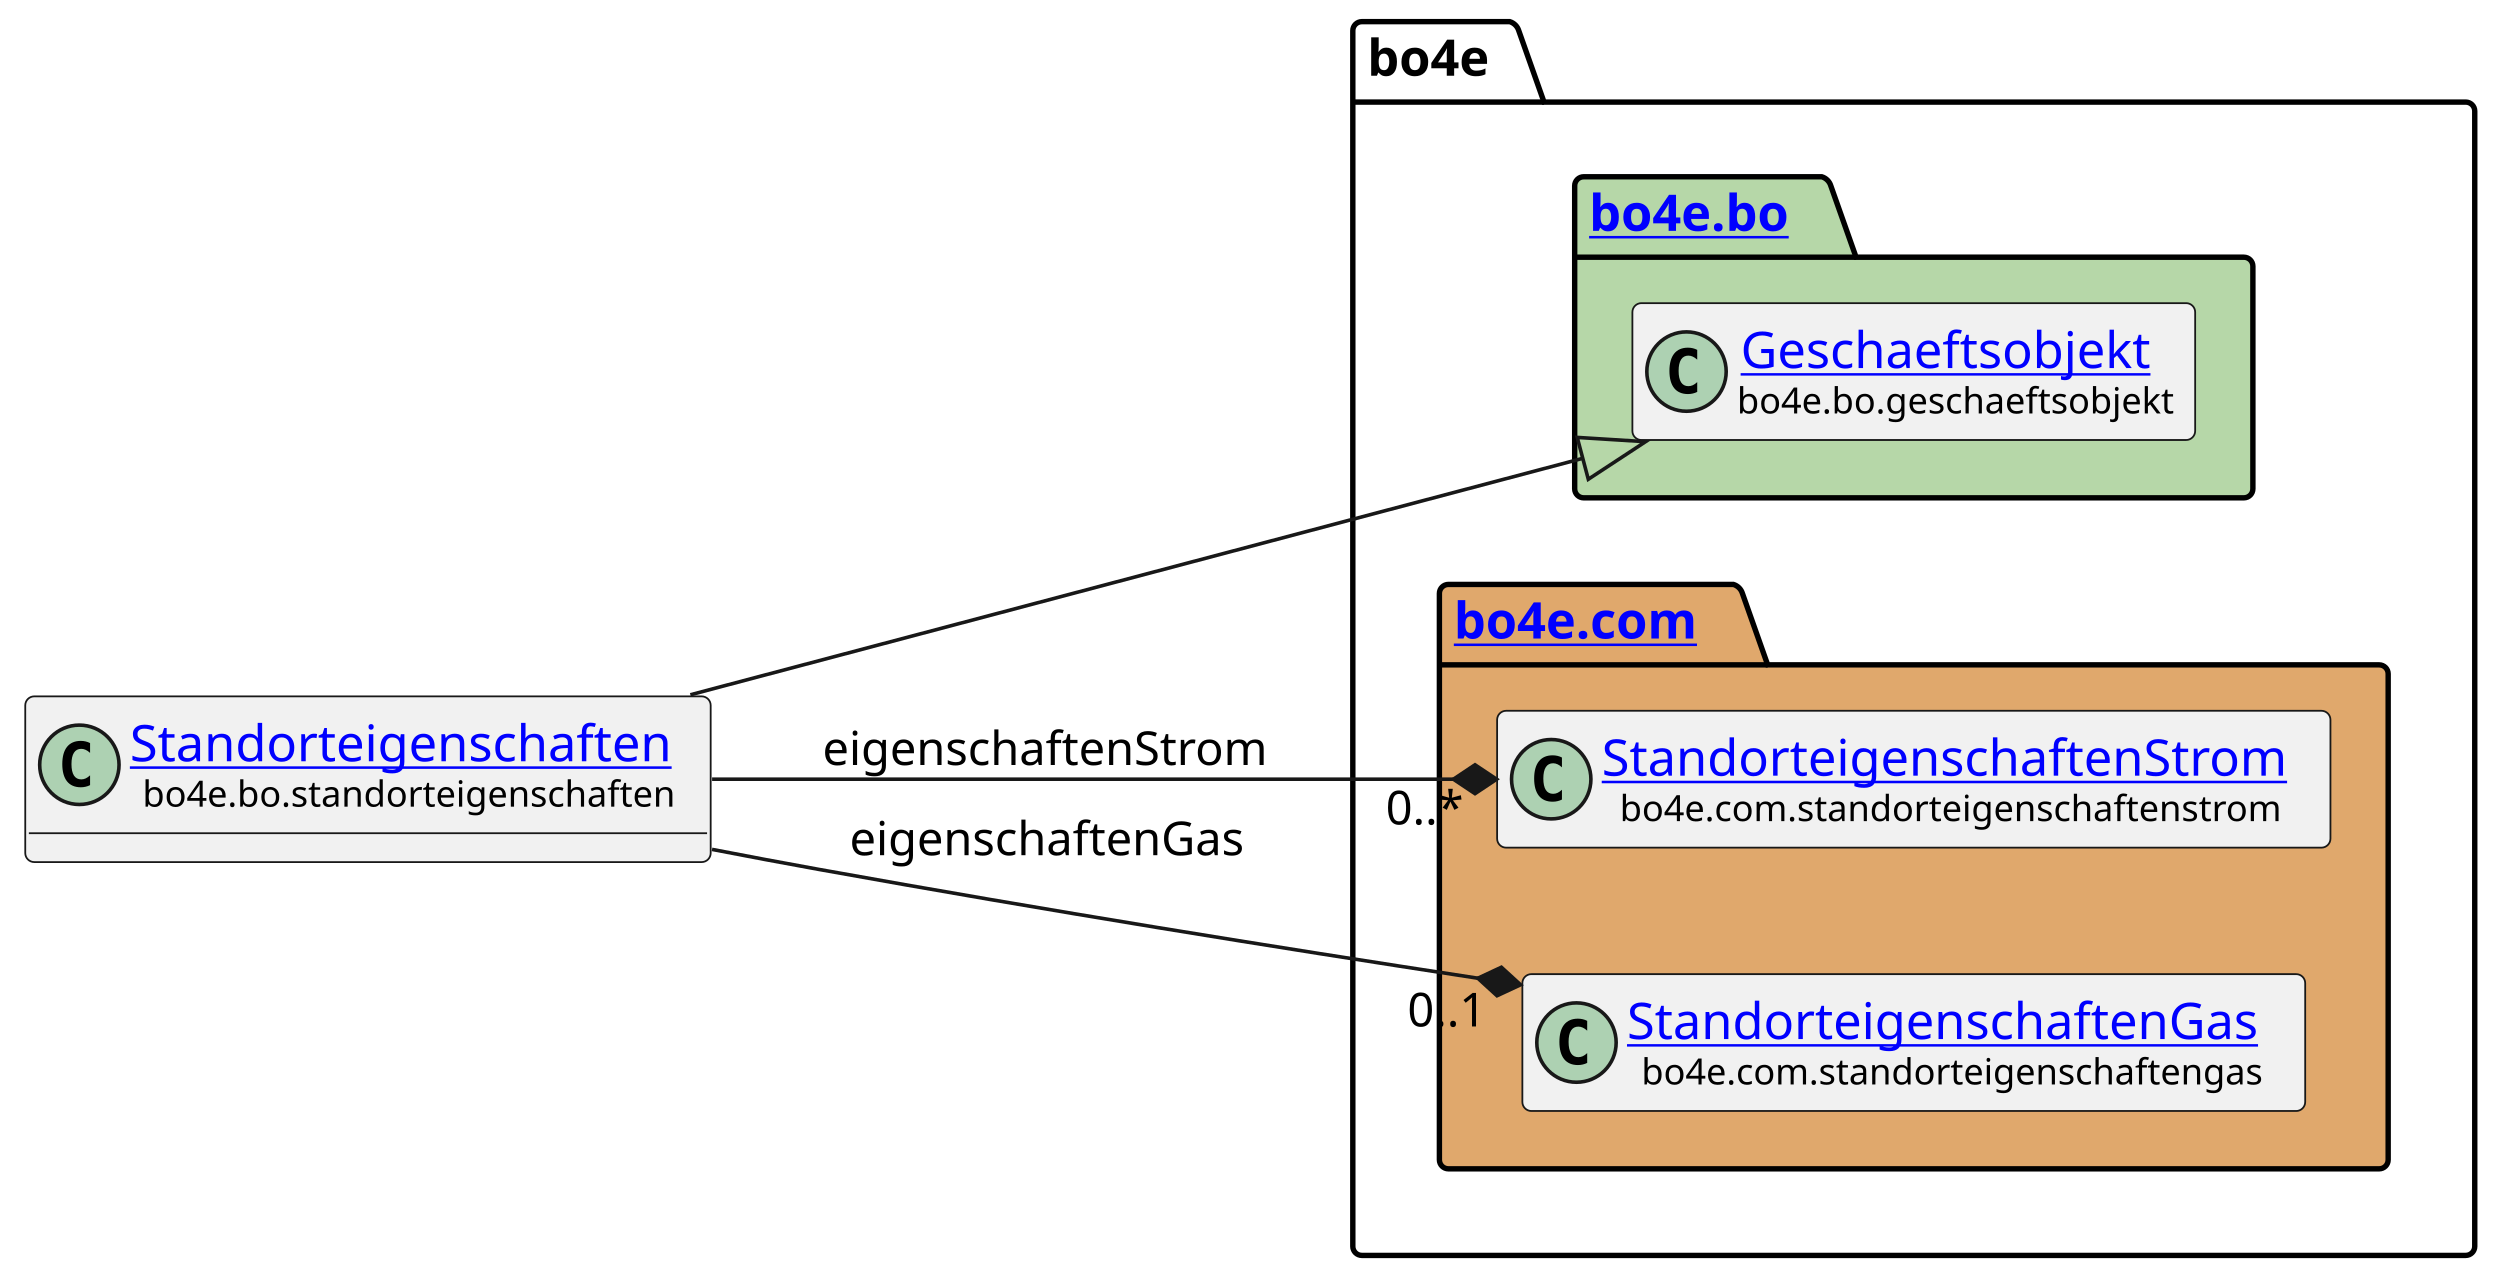
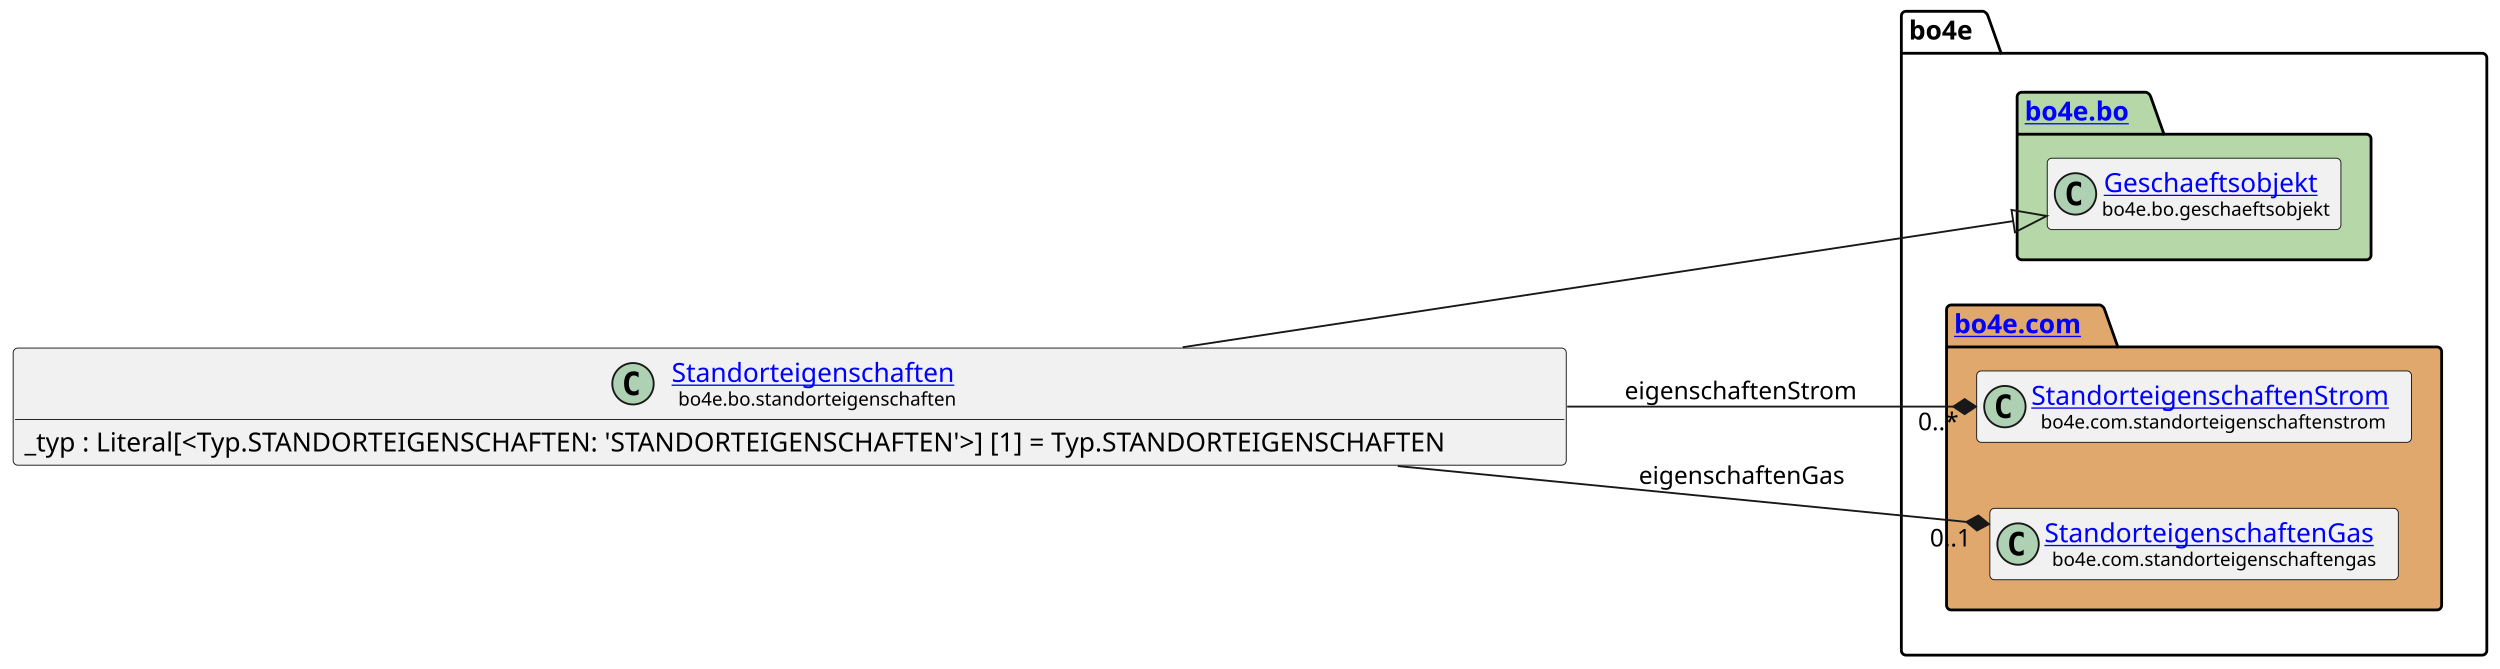
- <svg xmlns="http://www.w3.org/2000/svg" xmlns:xlink="http://www.w3.org/1999/xlink" contentStyleType="text/css" height="355px" preserveAspectRatio="none" style="width:693px;height:355px;background:#FFFFFF;" version="1.1" viewBox="0 0 693 355" width="693px" zoomAndPan="magnify">
+ <svg xmlns="http://www.w3.org/2000/svg" xmlns:xlink="http://www.w3.org/1999/xlink" contentStyleType="text/css" height="355px" preserveAspectRatio="none" style="width:1328px;height:355px;background:#FFFFFF;" version="1.1" viewBox="0 0 1328 355" width="1328px" zoomAndPan="magnify">
  <defs />
  <g>
    <g id="cluster_bo4e">
-       <path d="M377.5,6 L418.5,6 A3.75,3.75 0 0 1 421,8.5 L428,28.297 L683.5,28.297 A2.5,2.5 0 0 1 686,30.797 L686,345.5 A2.5,2.5 0 0 1 683.5,348 L377.5,348 A2.5,2.5 0 0 1 375,345.5 L375,8.5 A2.5,2.5 0 0 1 377.5,6 " fill="none" style="stroke:#000000;stroke-width:1.5;" />
-       <line style="stroke:#000000;stroke-width:1.5;" x1="375" x2="428" y1="28.297" y2="28.297" />
-       <text fill="#000000" font-family="sans-serif" font-size="14" font-weight="bold" lengthAdjust="spacing" textLength="40" x="379" y="20.995">bo4e</text>
+       <path d="M1012.5,6 L1053.5,6 A3.75,3.75 0 0 1 1056,8.5 L1063,28.297 L1318.5,28.297 A2.5,2.5 0 0 1 1321,30.797 L1321,345.5 A2.5,2.5 0 0 1 1318.5,348 L1012.5,348 A2.5,2.5 0 0 1 1010,345.5 L1010,8.5 A2.5,2.5 0 0 1 1012.5,6 " fill="none" style="stroke:#000000;stroke-width:1.5;" />
+       <line style="stroke:#000000;stroke-width:1.5;" x1="1010" x2="1063" y1="28.297" y2="28.297" />
+       <text fill="#000000" font-family="sans-serif" font-size="14" font-weight="bold" lengthAdjust="spacing" textLength="40" x="1014" y="20.995">bo4e</text>
    </g>
    <g id="cluster_bo">
-       <path d="M439,49 L505,49 A3.75,3.75 0 0 1 507.5,51.5 L514.5,71.297 L622,71.297 A2.5,2.5 0 0 1 624.5,73.797 L624.5,135.5 A2.5,2.5 0 0 1 622,138 L439,138 A2.5,2.5 0 0 1 436.5,135.5 L436.5,51.5 A2.5,2.5 0 0 1 439,49 " fill="#B6D7A8" style="stroke:#000000;stroke-width:1.5;" />
-       <line style="stroke:#000000;stroke-width:1.5;" x1="436.5" x2="514.5" y1="71.297" y2="71.297" />
+       <path d="M1074,49 L1140,49 A3.75,3.75 0 0 1 1142.5,51.5 L1149.5,71.297 L1257,71.297 A2.5,2.5 0 0 1 1259.5,73.797 L1259.5,135.5 A2.5,2.5 0 0 1 1257,138 L1074,138 A2.5,2.5 0 0 1 1071.5,135.5 L1071.5,51.5 A2.5,2.5 0 0 1 1074,49 " fill="#B6D7A8" style="stroke:#000000;stroke-width:1.5;" />
+       <line style="stroke:#000000;stroke-width:1.5;" x1="1071.5" x2="1149.5" y1="71.297" y2="71.297" />
      <a href="https://bo4e.github.io/BO4E-python/latest/api/bo4e.bo.html" target="_top" title="https://bo4e.github.io/BO4E-python/latest/api/bo4e.bo.html" xlink:actuate="onRequest" xlink:href="https://bo4e.github.io/BO4E-python/latest/api/bo4e.bo.html" xlink:show="new" xlink:title="https://bo4e.github.io/BO4E-python/latest/api/bo4e.bo.html" xlink:type="simple">
-         <text fill="#0000FF" font-family="sans-serif" font-size="14" font-weight="bold" lengthAdjust="spacing" text-decoration="underline" textLength="65" x="440.5" y="63.995">bo4e.bo</text>
+         <text fill="#0000FF" font-family="sans-serif" font-size="14" font-weight="bold" lengthAdjust="spacing" text-decoration="underline" textLength="65" x="1075.5" y="63.995">bo4e.bo</text>
      </a>
    </g>
    <g id="cluster_com">
-       <path d="M401.5,162 L480.5,162 A3.75,3.75 0 0 1 483,164.5 L490,184.297 L659.5,184.297 A2.5,2.5 0 0 1 662,186.797 L662,321.5 A2.5,2.5 0 0 1 659.5,324 L401.5,324 A2.5,2.5 0 0 1 399,321.5 L399,164.5 A2.5,2.5 0 0 1 401.5,162 " fill="#E0A86C" style="stroke:#000000;stroke-width:1.5;" />
-       <line style="stroke:#000000;stroke-width:1.5;" x1="399" x2="490" y1="184.297" y2="184.297" />
+       <path d="M1036.5,162 L1115.5,162 A3.75,3.75 0 0 1 1118,164.5 L1125,184.297 L1294.5,184.297 A2.5,2.5 0 0 1 1297,186.797 L1297,321.5 A2.5,2.5 0 0 1 1294.5,324 L1036.5,324 A2.5,2.5 0 0 1 1034,321.5 L1034,164.5 A2.5,2.5 0 0 1 1036.5,162 " fill="#E0A86C" style="stroke:#000000;stroke-width:1.5;" />
+       <line style="stroke:#000000;stroke-width:1.5;" x1="1034" x2="1125" y1="184.297" y2="184.297" />
      <a href="https://bo4e.github.io/BO4E-python/latest/api/bo4e.com.html" target="_top" title="https://bo4e.github.io/BO4E-python/latest/api/bo4e.com.html" xlink:actuate="onRequest" xlink:href="https://bo4e.github.io/BO4E-python/latest/api/bo4e.com.html" xlink:show="new" xlink:title="https://bo4e.github.io/BO4E-python/latest/api/bo4e.com.html" xlink:type="simple">
-         <text fill="#0000FF" font-family="sans-serif" font-size="14" font-weight="bold" lengthAdjust="spacing" text-decoration="underline" textLength="78" x="403" y="176.995">bo4e.com</text>
+         <text fill="#0000FF" font-family="sans-serif" font-size="14" font-weight="bold" lengthAdjust="spacing" text-decoration="underline" textLength="78" x="1038" y="176.995">bo4e.com</text>
      </a>
    </g>
    <g id="elem_Geschaeftsobjekt">
-       <rect codeLine="7" fill="#F1F1F1" height="37.938" id="Geschaeftsobjekt" rx="2.5" ry="2.5" style="stroke:#181818;stroke-width:0.5;" width="156" x="452.5" y="84.03" />
-       <ellipse cx="467.5" cy="102.999" fill="#ADD1B2" rx="11" ry="11" style="stroke:#181818;stroke-width:1.0;" />
-       <path d="M470.469,108.639 Q469.891,108.936 469.25,109.077 Q468.609,109.233 467.906,109.233 Q465.406,109.233 464.078,107.593 Q462.766,105.936 462.766,102.811 Q462.766,99.686 464.078,98.03 Q465.406,96.374 467.906,96.374 Q468.609,96.374 469.25,96.53 Q469.906,96.686 470.469,96.983 L470.469,99.702 Q469.844,99.124 469.25,98.858 Q468.656,98.577 468.031,98.577 Q466.688,98.577 466,99.655 Q465.312,100.718 465.312,102.811 Q465.312,104.905 466,105.983 Q466.688,107.046 468.031,107.046 Q468.656,107.046 469.25,106.78 Q469.844,106.499 470.469,105.921 L470.469,108.639 Z " fill="#000000" />
+       <rect codeLine="8" fill="#F1F1F1" height="37.938" id="Geschaeftsobjekt" rx="2.5" ry="2.5" style="stroke:#181818;stroke-width:0.5;" width="156" x="1087.5" y="84.03" />
+       <ellipse cx="1102.5" cy="102.999" fill="#ADD1B2" rx="11" ry="11" style="stroke:#181818;stroke-width:1.0;" />
+       <path d="M1105.469,108.639 Q1104.891,108.936 1104.25,109.077 Q1103.609,109.233 1102.906,109.233 Q1100.406,109.233 1099.078,107.593 Q1097.766,105.936 1097.766,102.811 Q1097.766,99.686 1099.078,98.03 Q1100.406,96.374 1102.906,96.374 Q1103.609,96.374 1104.25,96.53 Q1104.906,96.686 1105.469,96.983 L1105.469,99.702 Q1104.844,99.124 1104.25,98.858 Q1103.656,98.577 1103.031,98.577 Q1101.688,98.577 1101,99.655 Q1100.312,100.718 1100.312,102.811 Q1100.312,104.905 1101,105.983 Q1101.688,107.046 1103.031,107.046 Q1103.656,107.046 1104.25,106.78 Q1104.844,106.499 1105.469,105.921 L1105.469,108.639 Z " fill="#000000" />
      <a href="https://bo4e.github.io/BO4E-python/latest/api/bo4e.bo.html#bo4e.bo.geschaeftsobjekt.Geschaeftsobjekt" target="_top" title="https://bo4e.github.io/BO4E-python/latest/api/bo4e.bo.html#bo4e.bo.geschaeftsobjekt.Geschaeftsobjekt" xlink:actuate="onRequest" xlink:href="https://bo4e.github.io/BO4E-python/latest/api/bo4e.bo.html#bo4e.bo.geschaeftsobjekt.Geschaeftsobjekt" xlink:show="new" xlink:title="https://bo4e.github.io/BO4E-python/latest/api/bo4e.bo.html#bo4e.bo.geschaeftsobjekt.Geschaeftsobjekt" xlink:type="simple">
-         <text fill="#0000FF" font-family="sans-serif" font-size="14" lengthAdjust="spacing" text-decoration="underline" textLength="122" x="482.5" y="102.025">Geschaeftsobjekt</text>
+         <text fill="#0000FF" font-family="sans-serif" font-size="14" lengthAdjust="spacing" text-decoration="underline" textLength="122" x="1117.5" y="102.025">Geschaeftsobjekt</text>
      </a>
-       <text fill="#000000" font-family="sans-serif" font-size="10" lengthAdjust="spacing" textLength="124" x="481.5" y="114.609">bo4e.bo.geschaeftsobjekt</text>
+       <text fill="#000000" font-family="sans-serif" font-size="10" lengthAdjust="spacing" textLength="124" x="1116.5" y="114.609">bo4e.bo.geschaeftsobjekt</text>
    </g>
    <g id="elem_StandorteigenschaftenStrom">
-       <rect codeLine="10" fill="#F1F1F1" height="37.938" id="StandorteigenschaftenStrom" rx="2.5" ry="2.5" style="stroke:#181818;stroke-width:0.5;" width="231" x="415" y="197.03" />
-       <ellipse cx="430" cy="215.999" fill="#ADD1B2" rx="11" ry="11" style="stroke:#181818;stroke-width:1.0;" />
-       <path d="M432.969,221.639 Q432.391,221.936 431.75,222.077 Q431.109,222.233 430.406,222.233 Q427.906,222.233 426.578,220.593 Q425.266,218.936 425.266,215.811 Q425.266,212.686 426.578,211.03 Q427.906,209.374 430.406,209.374 Q431.109,209.374 431.75,209.53 Q432.406,209.686 432.969,209.983 L432.969,212.702 Q432.344,212.124 431.75,211.858 Q431.156,211.577 430.531,211.577 Q429.188,211.577 428.5,212.655 Q427.812,213.718 427.812,215.811 Q427.812,217.905 428.5,218.983 Q429.188,220.046 430.531,220.046 Q431.156,220.046 431.75,219.78 Q432.344,219.499 432.969,218.921 L432.969,221.639 Z " fill="#000000" />
+       <rect codeLine="11" fill="#F1F1F1" height="37.938" id="StandorteigenschaftenStrom" rx="2.5" ry="2.5" style="stroke:#181818;stroke-width:0.5;" width="231" x="1050" y="197.03" />
+       <ellipse cx="1065" cy="215.999" fill="#ADD1B2" rx="11" ry="11" style="stroke:#181818;stroke-width:1.0;" />
+       <path d="M1067.969,221.639 Q1067.391,221.936 1066.75,222.077 Q1066.109,222.233 1065.406,222.233 Q1062.906,222.233 1061.578,220.593 Q1060.266,218.936 1060.266,215.811 Q1060.266,212.686 1061.578,211.03 Q1062.906,209.374 1065.406,209.374 Q1066.109,209.374 1066.75,209.53 Q1067.406,209.686 1067.969,209.983 L1067.969,212.702 Q1067.344,212.124 1066.75,211.858 Q1066.156,211.577 1065.531,211.577 Q1064.188,211.577 1063.5,212.655 Q1062.812,213.718 1062.812,215.811 Q1062.812,217.905 1063.5,218.983 Q1064.188,220.046 1065.531,220.046 Q1066.156,220.046 1066.75,219.78 Q1067.344,219.499 1067.969,218.921 L1067.969,221.639 Z " fill="#000000" />
      <a href="https://bo4e.github.io/BO4E-python/latest/api/bo4e.com.html#bo4e.com.standorteigenschaftenstrom.StandorteigenschaftenStrom" target="_top" title="https://bo4e.github.io/BO4E-python/latest/api/bo4e.com.html#bo4e.com.standorteigenschaftenstrom.StandorteigenschaftenStrom" xlink:actuate="onRequest" xlink:href="https://bo4e.github.io/BO4E-python/latest/api/bo4e.com.html#bo4e.com.standorteigenschaftenstrom.StandorteigenschaftenStrom" xlink:show="new" xlink:title="https://bo4e.github.io/BO4E-python/latest/api/bo4e.com.html#bo4e.com.standorteigenschaftenstrom.StandorteigenschaftenStrom" xlink:type="simple">
-         <text fill="#0000FF" font-family="sans-serif" font-size="14" lengthAdjust="spacing" text-decoration="underline" textLength="199" x="444" y="215.025">StandorteigenschaftenStrom</text>
+         <text fill="#0000FF" font-family="sans-serif" font-size="14" lengthAdjust="spacing" text-decoration="underline" textLength="199" x="1079" y="215.025">StandorteigenschaftenStrom</text>
      </a>
-       <text fill="#000000" font-family="sans-serif" font-size="10" lengthAdjust="spacing" textLength="189" x="449" y="227.609">bo4e.com.standorteigenschaftenstrom</text>
+       <text fill="#000000" font-family="sans-serif" font-size="10" lengthAdjust="spacing" textLength="189" x="1084" y="227.609">bo4e.com.standorteigenschaftenstrom</text>
    </g>
    <g id="elem_StandorteigenschaftenGas">
-       <rect codeLine="11" fill="#F1F1F1" height="37.938" id="StandorteigenschaftenGas" rx="2.5" ry="2.5" style="stroke:#181818;stroke-width:0.5;" width="217" x="422" y="270.03" />
-       <ellipse cx="437" cy="288.999" fill="#ADD1B2" rx="11" ry="11" style="stroke:#181818;stroke-width:1.0;" />
-       <path d="M439.969,294.639 Q439.391,294.936 438.75,295.077 Q438.109,295.233 437.406,295.233 Q434.906,295.233 433.578,293.592 Q432.266,291.936 432.266,288.811 Q432.266,285.686 433.578,284.03 Q434.906,282.374 437.406,282.374 Q438.109,282.374 438.75,282.53 Q439.406,282.686 439.969,282.983 L439.969,285.702 Q439.344,285.124 438.75,284.858 Q438.156,284.577 437.531,284.577 Q436.188,284.577 435.5,285.655 Q434.812,286.717 434.812,288.811 Q434.812,290.905 435.5,291.983 Q436.188,293.046 437.531,293.046 Q438.156,293.046 438.75,292.78 Q439.344,292.499 439.969,291.921 L439.969,294.639 Z " fill="#000000" />
+       <rect codeLine="12" fill="#F1F1F1" height="37.938" id="StandorteigenschaftenGas" rx="2.5" ry="2.5" style="stroke:#181818;stroke-width:0.5;" width="217" x="1057" y="270.03" />
+       <ellipse cx="1072" cy="288.999" fill="#ADD1B2" rx="11" ry="11" style="stroke:#181818;stroke-width:1.0;" />
+       <path d="M1074.969,294.639 Q1074.391,294.936 1073.75,295.077 Q1073.109,295.233 1072.406,295.233 Q1069.906,295.233 1068.578,293.592 Q1067.266,291.936 1067.266,288.811 Q1067.266,285.686 1068.578,284.03 Q1069.906,282.374 1072.406,282.374 Q1073.109,282.374 1073.75,282.53 Q1074.406,282.686 1074.969,282.983 L1074.969,285.702 Q1074.344,285.124 1073.75,284.858 Q1073.156,284.577 1072.531,284.577 Q1071.188,284.577 1070.5,285.655 Q1069.812,286.717 1069.812,288.811 Q1069.812,290.905 1070.5,291.983 Q1071.188,293.046 1072.531,293.046 Q1073.156,293.046 1073.75,292.78 Q1074.344,292.499 1074.969,291.921 L1074.969,294.639 Z " fill="#000000" />
      <a href="https://bo4e.github.io/BO4E-python/latest/api/bo4e.com.html#bo4e.com.standorteigenschaftengas.StandorteigenschaftenGas" target="_top" title="https://bo4e.github.io/BO4E-python/latest/api/bo4e.com.html#bo4e.com.standorteigenschaftengas.StandorteigenschaftenGas" xlink:actuate="onRequest" xlink:href="https://bo4e.github.io/BO4E-python/latest/api/bo4e.com.html#bo4e.com.standorteigenschaftengas.StandorteigenschaftenGas" xlink:show="new" xlink:title="https://bo4e.github.io/BO4E-python/latest/api/bo4e.com.html#bo4e.com.standorteigenschaftengas.StandorteigenschaftenGas" xlink:type="simple">
-         <text fill="#0000FF" font-family="sans-serif" font-size="14" lengthAdjust="spacing" text-decoration="underline" textLength="185" x="451" y="288.025">StandorteigenschaftenGas</text>
+         <text fill="#0000FF" font-family="sans-serif" font-size="14" lengthAdjust="spacing" text-decoration="underline" textLength="185" x="1086" y="288.025">StandorteigenschaftenGas</text>
      </a>
-       <text fill="#000000" font-family="sans-serif" font-size="10" lengthAdjust="spacing" textLength="177" x="455" y="300.609">bo4e.com.standorteigenschaftengas</text>
+       <text fill="#000000" font-family="sans-serif" font-size="10" lengthAdjust="spacing" textLength="177" x="1090" y="300.609">bo4e.com.standorteigenschaftengas</text>
    </g>
    <g id="elem_Standorteigenschaften">
-       <rect codeLine="3" fill="#F1F1F1" height="45.938" id="Standorteigenschaften" rx="2.5" ry="2.5" style="stroke:#181818;stroke-width:0.5;" width="190" x="7" y="193.03" />
-       <ellipse cx="22" cy="211.999" fill="#ADD1B2" rx="11" ry="11" style="stroke:#181818;stroke-width:1.0;" />
-       <path d="M24.969,217.639 Q24.391,217.936 23.75,218.077 Q23.109,218.233 22.406,218.233 Q19.906,218.233 18.578,216.593 Q17.266,214.936 17.266,211.811 Q17.266,208.686 18.578,207.03 Q19.906,205.374 22.406,205.374 Q23.109,205.374 23.75,205.53 Q24.406,205.686 24.969,205.983 L24.969,208.702 Q24.344,208.124 23.75,207.858 Q23.156,207.577 22.531,207.577 Q21.188,207.577 20.5,208.655 Q19.812,209.718 19.812,211.811 Q19.812,213.905 20.5,214.983 Q21.188,216.046 22.531,216.046 Q23.156,216.046 23.75,215.78 Q24.344,215.499 24.969,214.921 L24.969,217.639 Z " fill="#000000" />
+       <rect codeLine="3" fill="#F1F1F1" height="62.234" id="Standorteigenschaften" rx="2.5" ry="2.5" style="stroke:#181818;stroke-width:0.5;" width="825" x="7" y="184.88" />
+       <ellipse cx="336.25" cy="203.849" fill="#ADD1B2" rx="11" ry="11" style="stroke:#181818;stroke-width:1.0;" />
+       <path d="M339.219,209.489 Q338.641,209.786 338,209.927 Q337.359,210.083 336.656,210.083 Q334.156,210.083 332.828,208.442 Q331.516,206.786 331.516,203.661 Q331.516,200.536 332.828,198.88 Q334.156,197.224 336.656,197.224 Q337.359,197.224 338,197.38 Q338.656,197.536 339.219,197.833 L339.219,200.552 Q338.594,199.974 338,199.708 Q337.406,199.427 336.781,199.427 Q335.438,199.427 334.75,200.505 Q334.062,201.567 334.062,203.661 Q334.062,205.755 334.75,206.833 Q335.438,207.896 336.781,207.896 Q337.406,207.896 338,207.63 Q338.594,207.349 339.219,206.771 L339.219,209.489 Z " fill="#000000" />
      <a href="https://bo4e.github.io/BO4E-python/latest/api/bo4e.bo.html#bo4e.bo.standorteigenschaften.Standorteigenschaften" target="_top" title="https://bo4e.github.io/BO4E-python/latest/api/bo4e.bo.html#bo4e.bo.standorteigenschaften.Standorteigenschaften" xlink:actuate="onRequest" xlink:href="https://bo4e.github.io/BO4E-python/latest/api/bo4e.bo.html#bo4e.bo.standorteigenschaften.Standorteigenschaften" xlink:show="new" xlink:title="https://bo4e.github.io/BO4E-python/latest/api/bo4e.bo.html#bo4e.bo.standorteigenschaften.Standorteigenschaften" xlink:type="simple">
-         <text fill="#0000FF" font-family="sans-serif" font-size="14" lengthAdjust="spacing" text-decoration="underline" textLength="158" x="36" y="211.025">Standorteigenschaften</text>
+         <text fill="#0000FF" font-family="sans-serif" font-size="14" lengthAdjust="spacing" text-decoration="underline" textLength="158" x="356.75" y="202.875">Standorteigenschaften</text>
      </a>
-       <text fill="#000000" font-family="sans-serif" font-size="10" lengthAdjust="spacing" textLength="151" x="39.5" y="223.609">bo4e.bo.standorteigenschaften</text>
-       <line style="stroke:#181818;stroke-width:0.5;" x1="8" x2="196" y1="230.968" y2="230.968" />
+       <text fill="#000000" font-family="sans-serif" font-size="10" lengthAdjust="spacing" textLength="151" x="360.25" y="215.459">bo4e.bo.standorteigenschaften</text>
+       <line style="stroke:#181818;stroke-width:0.5;" x1="8" x2="831" y1="222.817" y2="222.817" />
+       <text fill="#000000" font-family="sans-serif" font-size="14" lengthAdjust="spacing" textLength="813" x="13" y="239.813">_typ : Literal[&lt;Typ.STANDORTEIGENSCHAFTEN: 'STANDORTEIGENSCHAFTEN'&gt;] [1] = Typ.STANDORTEIGENSCHAFTEN</text>
    </g>
    <g id="link_Standorteigenschaften_Geschaeftsobjekt">
-       <path codeLine="14" d="M191.37,192.59 C269.69,171.84 365.31,146.499 438.74,127.049 " fill="none" id="Standorteigenschaften-to-Geschaeftsobjekt" style="stroke:#181818;stroke-width:1.0;" />
-       <polygon fill="none" points="456.14,122.44,437.204,121.249,440.276,132.849,456.14,122.44" style="stroke:#181818;stroke-width:1.0;" />
+       <path codeLine="15" d="M628.24,184.45 C780.86,161.27 961.854,133.784 1069.414,117.444 " fill="none" id="Standorteigenschaften-to-Geschaeftsobjekt" style="stroke:#181818;stroke-width:1.0;" />
+       <polygon fill="none" points="1087.21,114.74,1068.513,111.511,1070.315,123.375,1087.21,114.74" style="stroke:#181818;stroke-width:1.0;" />
    </g>
    <g id="link_Standorteigenschaften_StandorteigenschaftenStrom">
-       <path codeLine="15" d="M197.39,216 C261.55,216 334.81,216 402.87,216 " fill="none" id="Standorteigenschaften-to-StandorteigenschaftenStrom" style="stroke:#181818;stroke-width:1.0;" />
-       <polygon fill="#181818" points="414.87,216,408.87,212,402.87,216,408.87,220,414.87,216" style="stroke:#181818;stroke-width:1.0;" />
-       <text fill="#000000" font-family="sans-serif" font-size="13" lengthAdjust="spacing" textLength="130" x="228" y="212.067">eigenschaftenStrom</text>
-       <text fill="#000000" font-family="sans-serif" font-size="13" lengthAdjust="spacing" textLength="23" x="384.123" y="228.528">0..*</text>
+       <path codeLine="16" d="M832.48,216 C912.32,216 977.68,216 1037.61,216 " fill="none" id="Standorteigenschaften-to-StandorteigenschaftenStrom" style="stroke:#181818;stroke-width:1.0;" />
+       <polygon fill="#181818" points="1049.61,216,1043.61,212,1037.61,216,1043.61,220,1049.61,216" style="stroke:#181818;stroke-width:1.0;" />
+       <text fill="#000000" font-family="sans-serif" font-size="13" lengthAdjust="spacing" textLength="130" x="863" y="212.067">eigenschaftenStrom</text>
+       <text fill="#000000" font-family="sans-serif" font-size="13" lengthAdjust="spacing" textLength="23" x="1018.847" y="228.528">0..*</text>
    </g>
    <g id="link_Standorteigenschaften_StandorteigenschaftenGas">
-       <path codeLine="16" d="M197.37,235.45 C207.36,237.38 217.38,239.27 227,241 C291.37,252.59 351.859,262.301 409.649,271.161 " fill="none" id="Standorteigenschaften-to-StandorteigenschaftenGas" style="stroke:#181818;stroke-width:1.0;" />
-       <polygon fill="#181818" points="421.51,272.98,416.185,268.117,409.649,271.161,414.973,276.024,421.51,272.98" style="stroke:#181818;stroke-width:1.0;" />
-       <text fill="#000000" font-family="sans-serif" font-size="13" lengthAdjust="spacing" textLength="115" x="235.5" y="237.067">eigenschaftenGas</text>
-       <text fill="#000000" font-family="sans-serif" font-size="13" lengthAdjust="spacing" textLength="24" x="390.137" y="284.532">0..1</text>
+       <path codeLine="17" d="M742.5,247.59 C855.02,258.63 961.807,269.108 1044.567,277.228 " fill="none" id="Standorteigenschaften-to-StandorteigenschaftenGas" style="stroke:#181818;stroke-width:1.0;" />
+       <polygon fill="#181818" points="1056.51,278.4,1050.929,273.833,1044.567,277.228,1050.148,281.795,1056.51,278.4" style="stroke:#181818;stroke-width:1.0;" />
+       <text fill="#000000" font-family="sans-serif" font-size="13" lengthAdjust="spacing" textLength="115" x="870.5" y="257.067">eigenschaftenGas</text>
+       <text fill="#000000" font-family="sans-serif" font-size="13" lengthAdjust="spacing" textLength="24" x="1025.137" y="290.282">0..1</text>
    </g>
  </g>
</svg>
